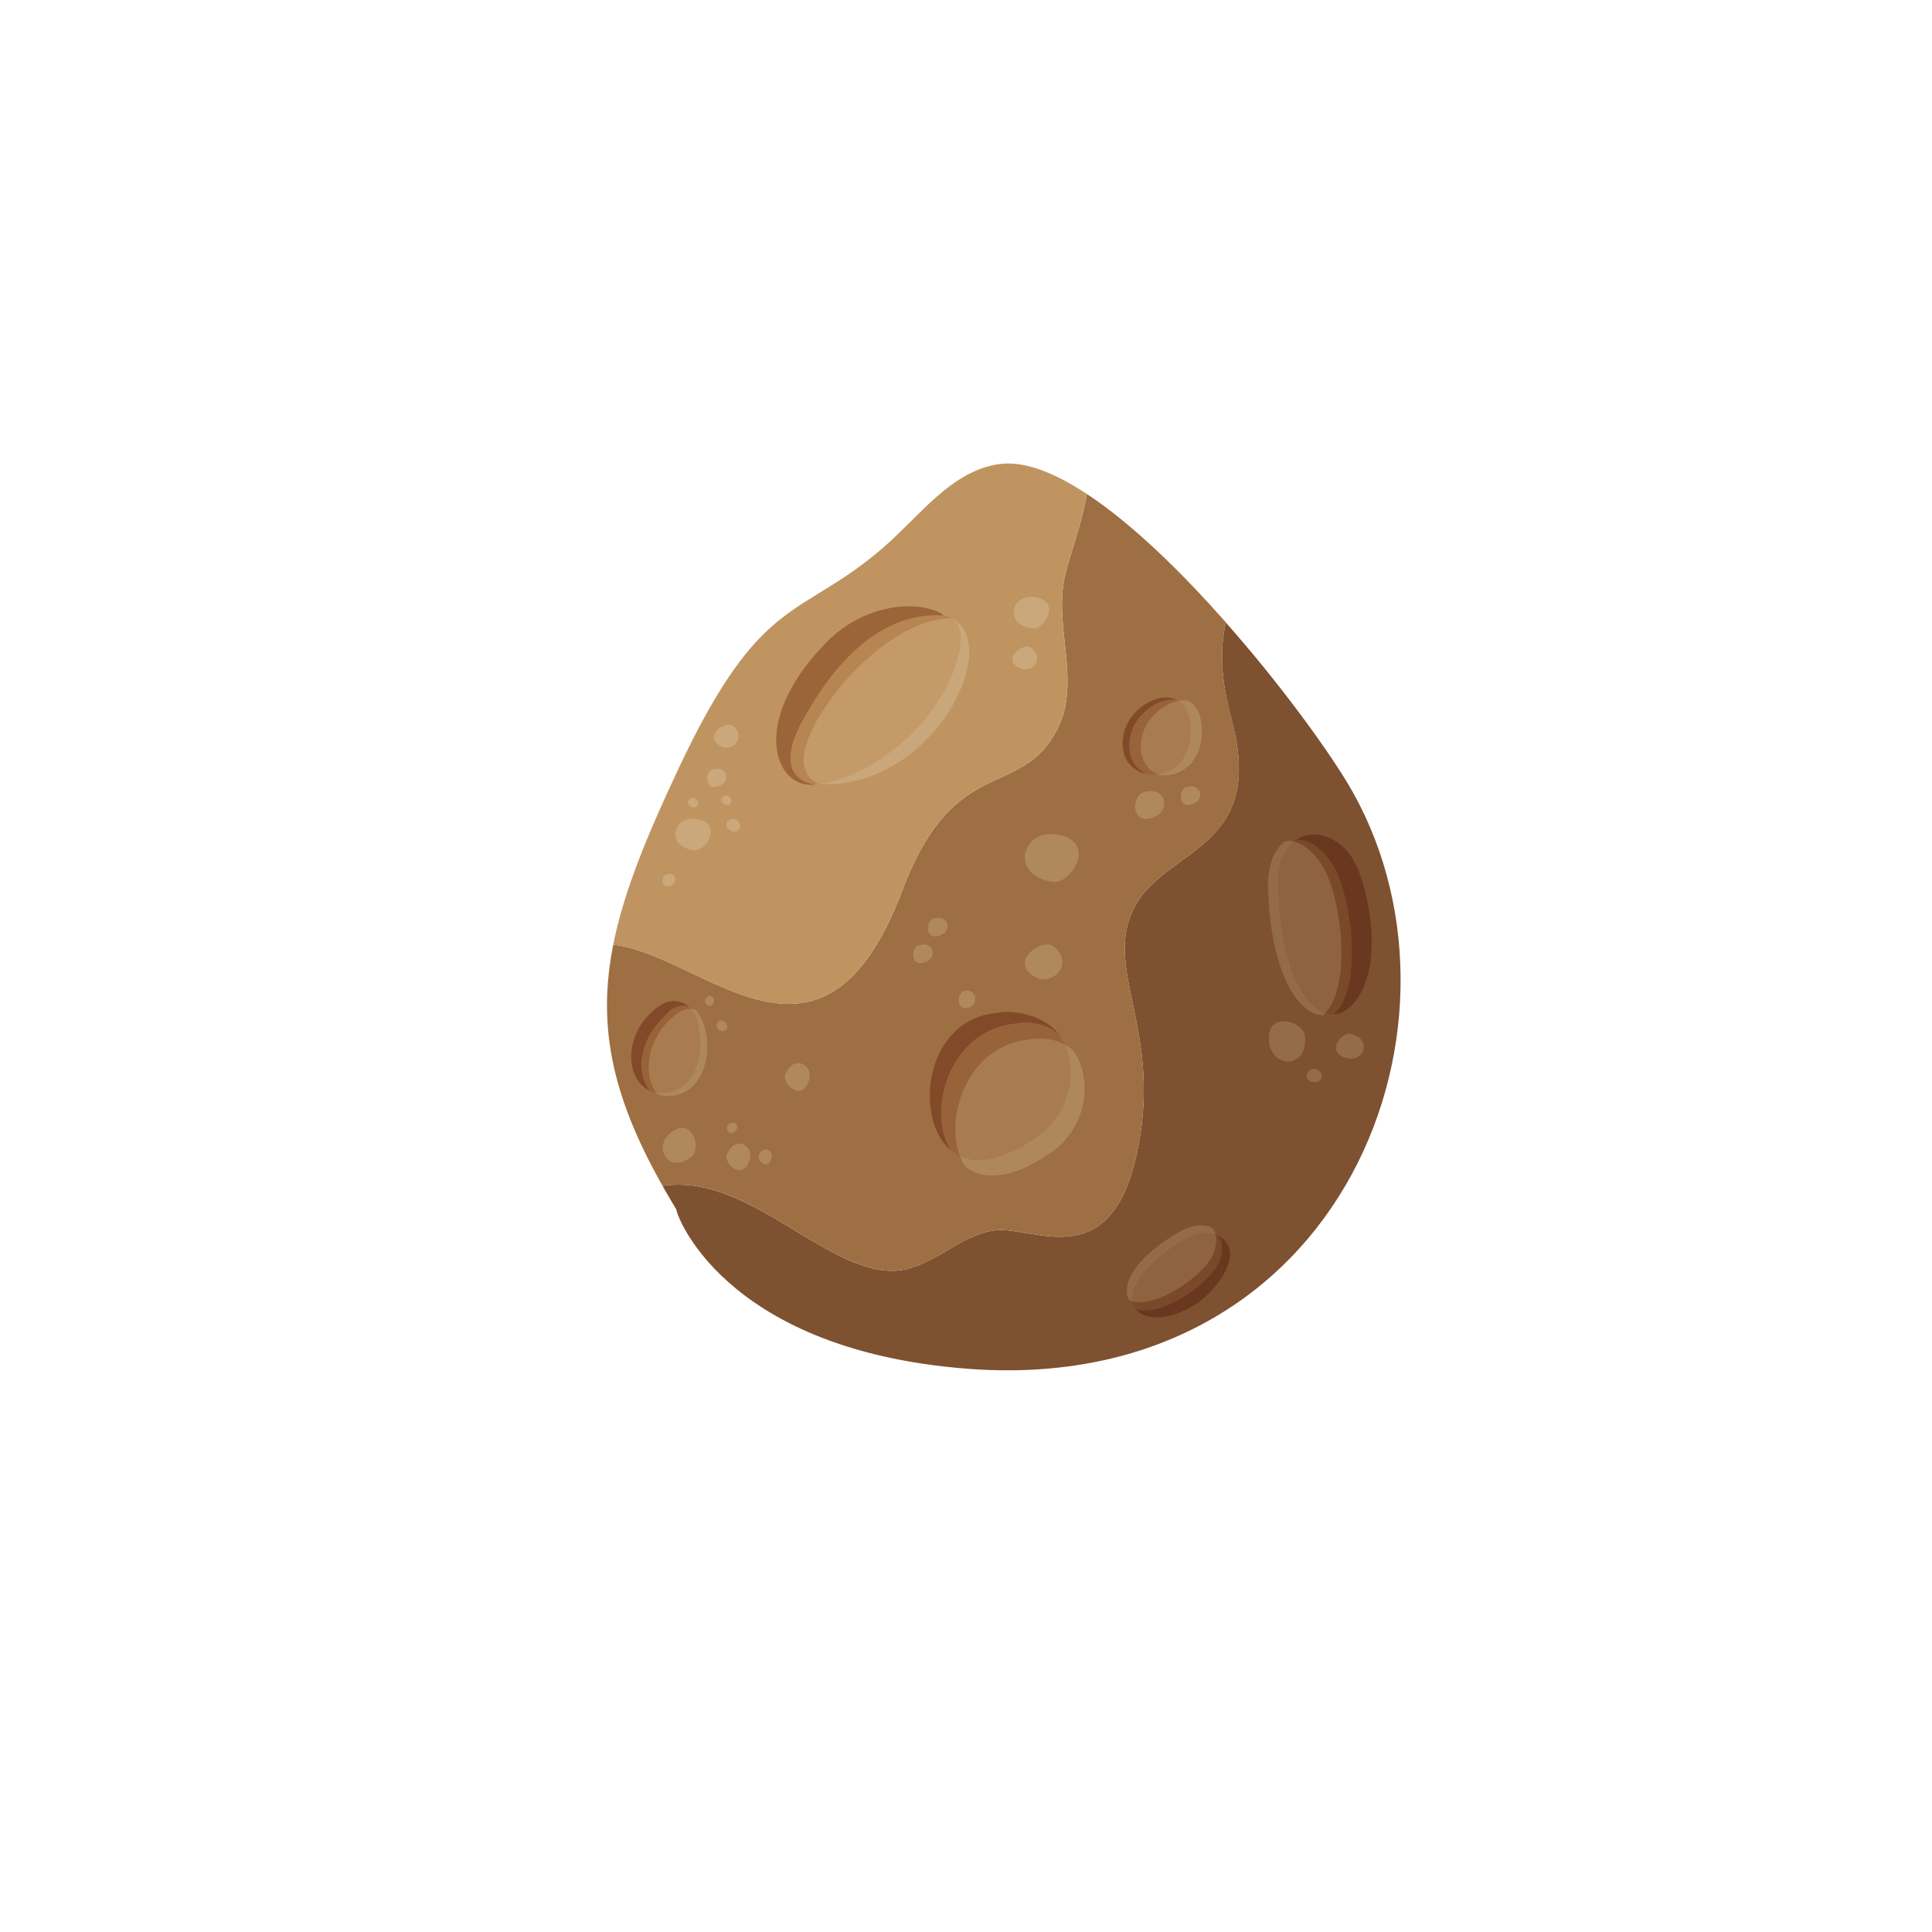
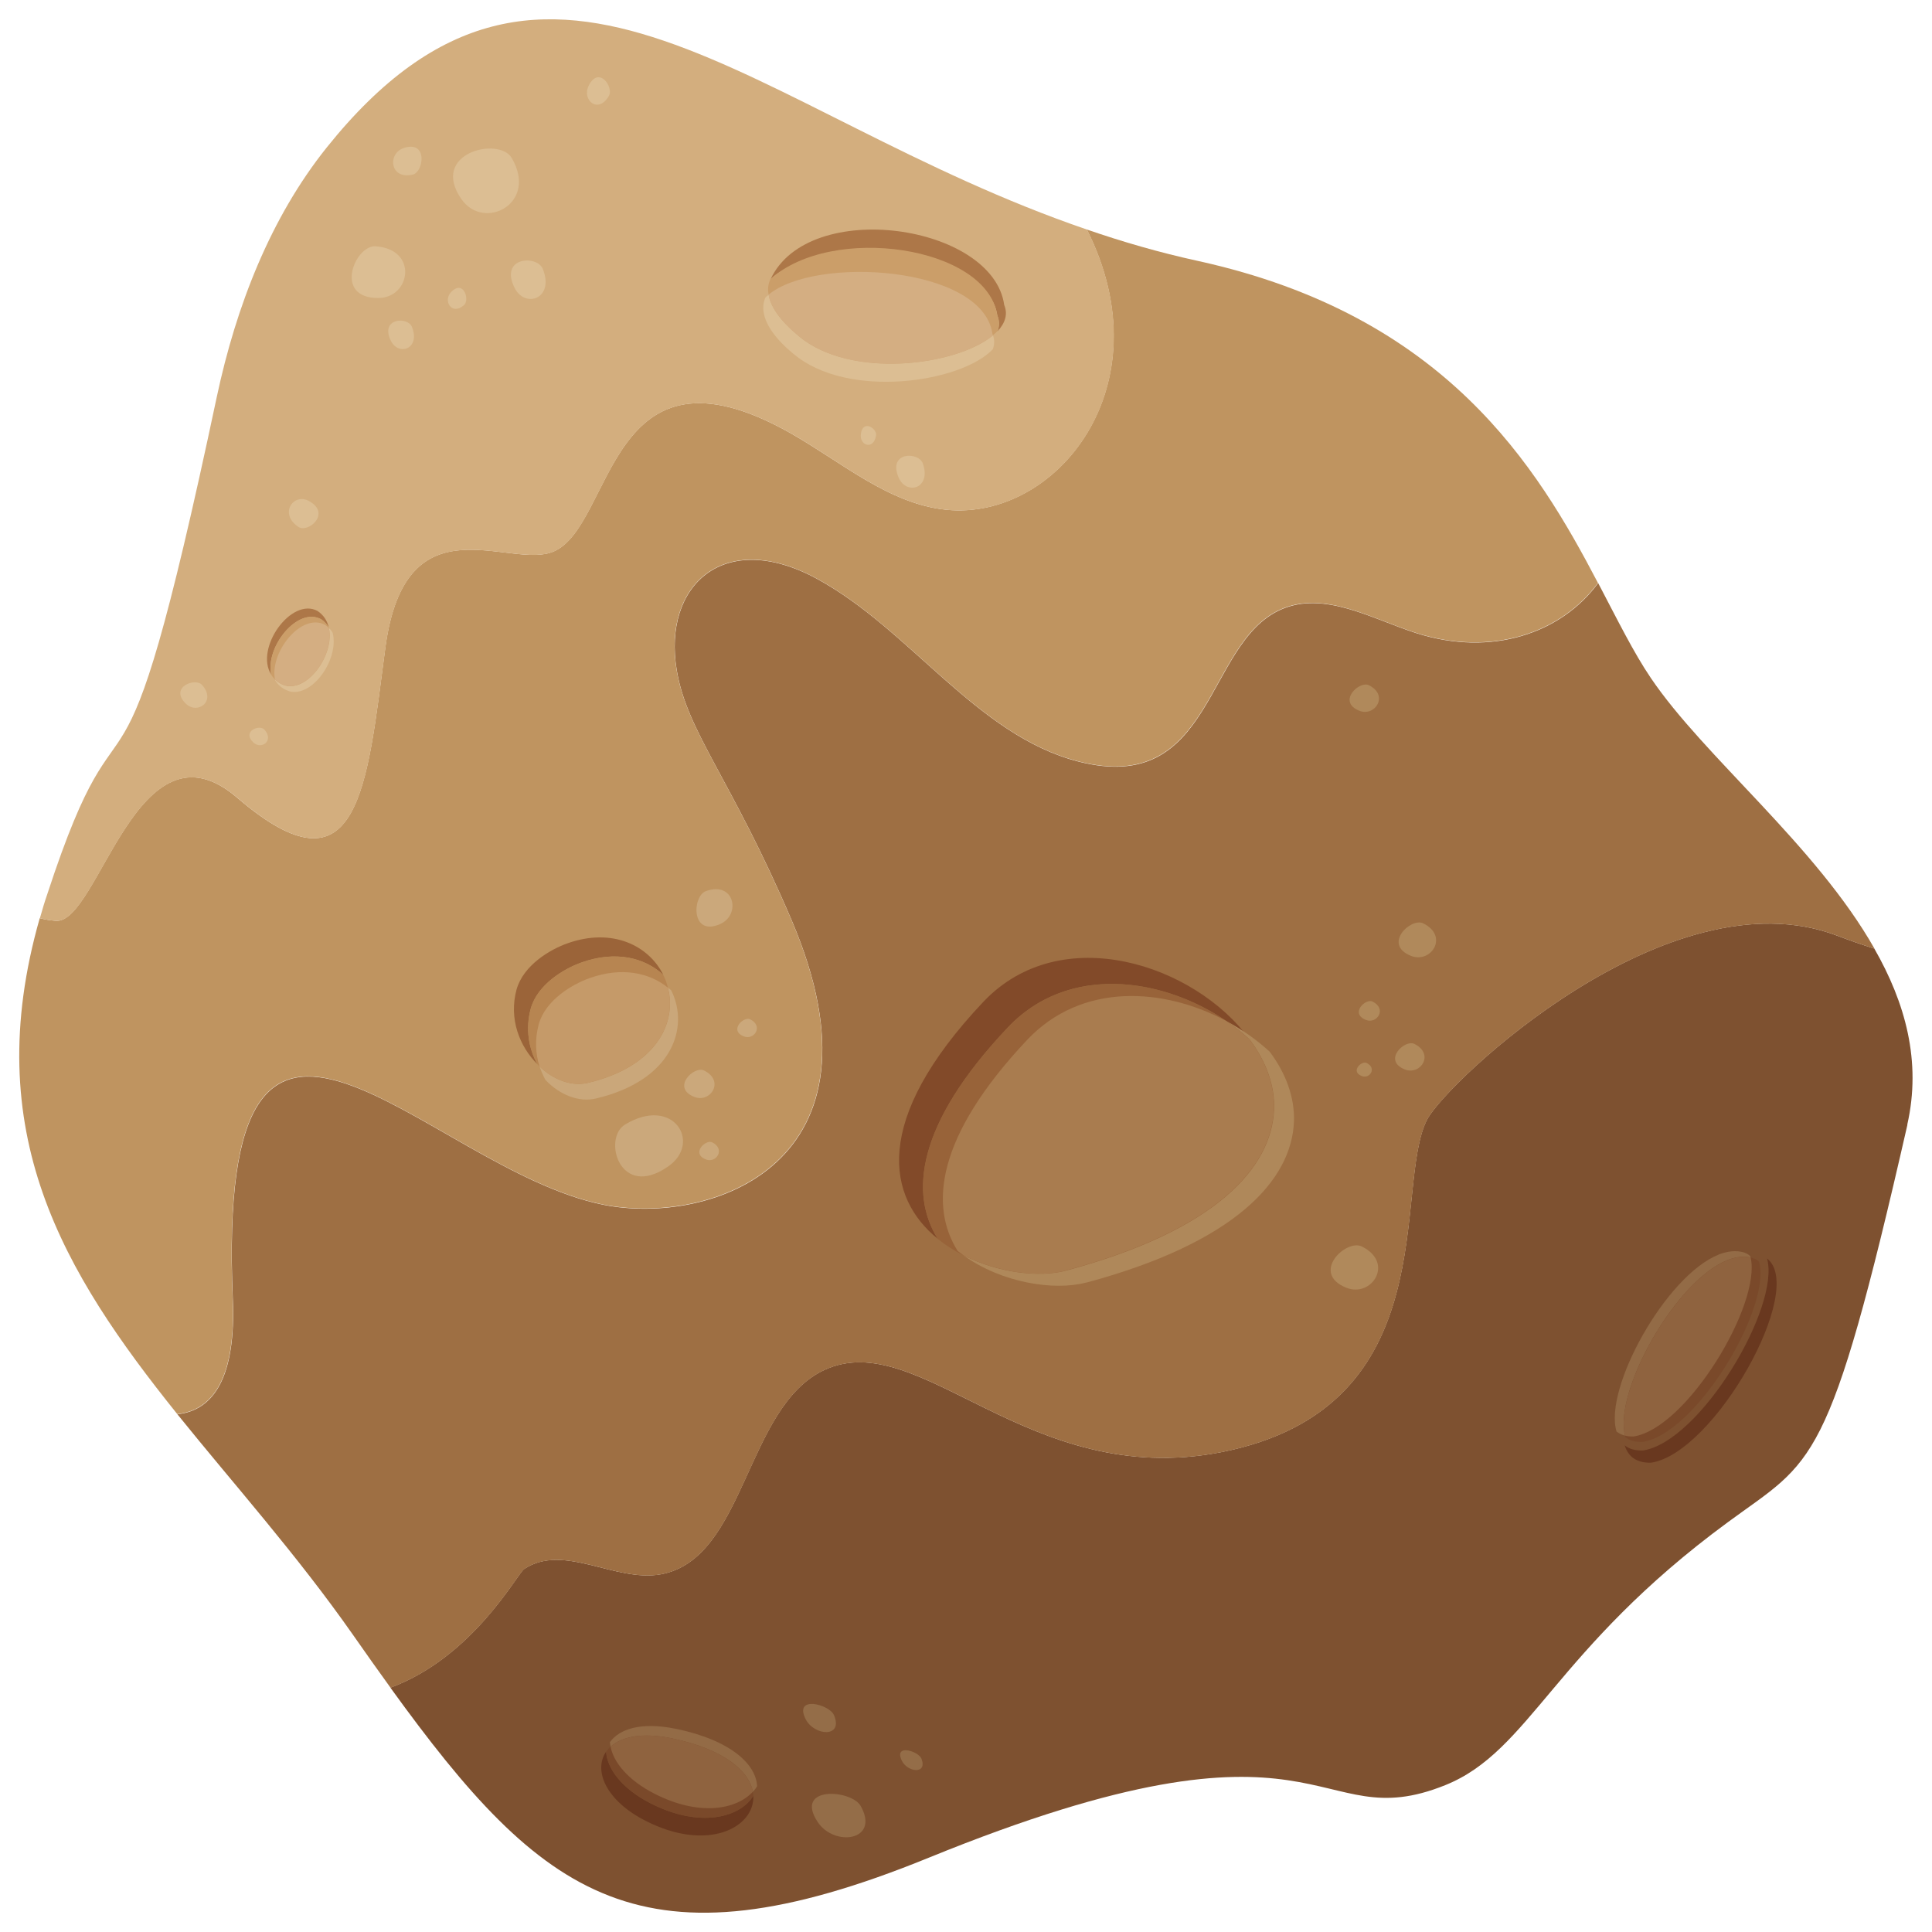
- <svg xmlns="http://www.w3.org/2000/svg" width="100" height="100" viewBox="0 0 100 100" version="1.1" id="svg5872">
-   <defs id="defs5869">
-     <clipPath id="clipPath388" clipPathUnits="userSpaceOnUse">
-       <path id="path386" d="m 14741.3,9504.91 c -16.9,0 -30.7,13.76 -30.7,30.67 0,16.92 13.8,30.68 30.7,30.68 16.9,0 30.7,-13.76 30.7,-30.68 0,-16.91 -13.8,-30.67 -30.7,-30.67" />
-     </clipPath>
-     <radialGradient id="radialGradient396" spreadMethod="pad" gradientTransform="matrix(7356.97,0,0,-4948.95,8500,6000)" gradientUnits="userSpaceOnUse" r="1" cy="0" cx="0" fy="0" fx="0">
-       <stop id="stop390" offset="0" style="stop-opacity:1;stop-color:#3175b3" />
-       <stop id="stop392" offset="0" style="stop-opacity:1;stop-color:#3175b3" />
-       <stop id="stop394" offset="1" style="stop-opacity:1;stop-color:#2a6496" />
-     </radialGradient>
-   </defs>
-   <g id="layer1">
-     <g id="g382" transform="matrix(0.03527778,0,0,-0.03527778,-475.2822,389.8213)">
-       <g clip-path="url(#clipPath388)" id="g384">
-         <path id="path398" style="fill:url(#radialGradient396);fill-opacity:1;fill-rule:nonzero;stroke:none" d="m 14741.3,9504.91 c -16.9,0 -30.7,13.76 -30.7,30.67 0,16.92 13.8,30.68 30.7,30.68 16.9,0 30.7,-13.76 30.7,-30.68 0,-16.91 -13.8,-30.67 -30.7,-30.67" />
-       </g>
-     </g>
-     <path id="path4740" style="fill:#7e5130;fill-opacity:1;fill-rule:nonzero;stroke:none;stroke-width:0.035" d="m 50.032,70.843 c -12.802,-1.006 -15.109,-8.229 -15.018,-8.229 -0.254,-0.42 -0.49,-0.828 -0.72,-1.229 4.628,-0.737 8.911,5.107 12.562,4.317 1.672,-0.359 2.977,-1.837 4.681,-2.022 1.944,-0.212 5.884,2.298 7.271,-3.814 1.475,-6.521 -1.782,-9.673 -0.092,-12.901 1.623,-3.1 6.802,-2.971 5.052,-9.628 -0.36,-1.368 -0.766,-3.21 -0.318,-5.115 2.755,3.115 5.115,6.366 6.251,8.233 7.391,12.157 -0.123,31.923 -19.671,30.388" />
-     <path id="path4742" style="fill:#9e6f43;fill-opacity:1;fill-rule:nonzero;stroke:none;stroke-width:0.035" d="m 58.718,46.964 c -1.69,3.228 1.566,6.381 0.092,12.901 -1.386,6.112 -5.327,3.602 -7.271,3.814 -1.704,0.185 -3.009,1.663 -4.681,2.022 -3.651,0.79 -7.934,-5.054 -12.562,-4.317 -2.713,-4.789 -3.362,-8.433 -2.554,-12.486 4.685,0.51 10.834,8.153 14.965,-2.824 2.699,-7.178 6.184,-4.604 8.061,-8.414 1.185,-2.42 -0.247,-5.299 0.356,-7.853 0.293,-1.242 0.9,-2.794 1.132,-4.24 2.353,1.552 4.911,4.057 7.197,6.653 -0.448,1.905 -0.042,3.747 0.318,5.115 1.75,6.657 -3.429,6.528 -5.052,9.628" />
-     <path id="path4744" style="fill:#bf9460;fill-opacity:1;fill-rule:nonzero;stroke:none;stroke-width:0.035" d="m 54.766,37.661 c -1.877,3.81 -5.362,1.236 -8.061,8.414 -4.131,10.977 -10.28,3.334 -14.965,2.824 0.533,-2.688 1.707,-5.553 3.348,-9.049 4.318,-9.213 6.279,-7.749 10.615,-11.495 1.894,-1.633 3.5,-3.951 5.973,-4.329 1.302,-0.198 2.889,0.427 4.579,1.542 -0.233,1.446 -0.84,2.999 -1.132,4.24 -0.603,2.554 0.829,5.433 -0.356,7.853" />
-     <path id="path4746" style="fill:#824a29;fill-opacity:1;fill-rule:nonzero;stroke:none;stroke-width:0.035" d="m 35.674,52.13 c -0.159,-0.078 -0.342,-0.099 -0.54,-0.045 -0.064,0.018 -0.131,0.041 -0.198,0.071 -0.984,0.433 -2.155,3.303 -1.288,4.307 -1.425,-0.652 -1.358,-3.297 0.653,-4.5 0.515,-0.307 1.143,-0.086 1.372,0.169" />
-     <path id="path4748" style="fill:#986339;fill-opacity:1;fill-rule:nonzero;stroke:none;stroke-width:0.035" d="m 34.249,56.566 c -0.106,0.004 -0.208,-0.005 -0.3,-0.019 -0.109,-0.017 -0.208,-0.048 -0.296,-0.086 -0.868,-1.004 -0.543,-3.018 1.284,-4.307 0.06,-0.042 0.134,-0.052 0.198,-0.068 0.198,-0.054 0.381,-0.035 0.536,0.046 l 0.078,0.089 c 0.885,1.136 0.723,4.28 -1.499,4.345" />
-     <path id="path4750" style="fill:#af885a;fill-opacity:1;fill-rule:nonzero;stroke:none;stroke-width:0.035" d="m 34.609,56.731 c -0.24,0.007 -0.437,-0.034 -0.6,-0.105 l -0.06,-0.078 c 0.092,0.014 0.194,0.023 0.3,0.019 2.223,-0.066 2.385,-3.21 1.499,-4.345 0.102,0.004 0.194,0.029 0.282,0.074 0.967,1.047 0.857,4.367 -1.422,4.436" />
-     <path id="path4752" style="fill:#a97c4f;fill-opacity:1;fill-rule:nonzero;stroke:none;stroke-width:0.035" d="m 34.249,56.566 c -0.106,0.004 -0.208,-0.005 -0.3,-0.019 -0.751,-1.064 -0.392,-3.211 1.344,-4.229 0.064,-0.037 0.134,-0.053 0.201,-0.07 0.088,-0.024 0.173,-0.034 0.254,-0.028 0.885,1.136 0.723,4.28 -1.499,4.345" />
-     <path id="path4754" style="fill:#69381f;fill-opacity:1;fill-rule:nonzero;stroke:none;stroke-width:0.035" d="m 69.026,52.504 c 0.642,-0.558 1.065,-1.907 0.91,-4.063 -0.078,-1.109 -0.395,-2.914 -1.097,-3.888 -0.589,-0.807 -1.221,-1.126 -1.767,-1.058 0.667,-0.512 1.951,-0.421 2.805,0.751 0.702,0.975 1.02,2.779 1.097,3.888 0.205,2.843 -0.96,4.329 -1.947,4.369" />
-     <path id="path4756" style="fill:#7a492a;fill-opacity:1;fill-rule:nonzero;stroke:none;stroke-width:0.035" d="m 66.168,45.724 c -0.011,-0.961 0.31,-1.753 0.811,-2.163 l 0.092,-0.065 c 0.547,-0.069 1.182,0.253 1.767,1.058 0.702,0.975 1.02,2.781 1.097,3.887 0.155,2.154 -0.268,3.502 -0.91,4.064 l -0.007,-3.6e-4 c -0.134,0.006 -0.275,-0.018 -0.416,-0.072 -1.15,-0.407 -2.374,-2.634 -2.434,-6.709" />
-     <path id="path4758" style="fill:#936b46;fill-opacity:1;fill-rule:nonzero;stroke:none;stroke-width:0.035" d="m 65.632,45.761 c -0.011,-1.016 0.349,-1.845 0.903,-2.228 0.145,-0.021 0.293,-0.01 0.445,0.028 -0.501,0.41 -0.822,1.202 -0.811,2.163 0.06,4.075 1.284,6.302 2.434,6.709 -0.035,0.039 -0.074,0.075 -0.113,0.109 h -0.007 c -1.252,0.035 -2.78,-2.207 -2.85,-6.781" />
-     <path id="path4760" style="fill:#8f633f;fill-opacity:1;fill-rule:nonzero;stroke:none;stroke-width:0.035" d="m 66.168,45.724 c -0.011,-0.961 0.31,-1.753 0.811,-2.163 0.43,0.102 0.893,0.434 1.323,1.026 0.702,0.975 1.02,2.781 1.097,3.89 0.148,2.027 -0.219,3.34 -0.797,3.955 -1.15,-0.407 -2.374,-2.634 -2.434,-6.709" />
-     <path id="path4762" style="fill:#69381f;fill-opacity:1;fill-rule:nonzero;stroke:none;stroke-width:0.035" d="m 58.763,67.734 c 0.55,0.205 1.453,0.051 2.593,-0.672 0.586,-0.371 1.471,-1.083 1.753,-1.771 0.229,-0.574 0.173,-1.03 -0.071,-1.324 0.533,0.232 0.811,0.8 0.476,1.634 -0.282,0.688 -1.034,1.533 -1.619,1.904 -1.503,0.953 -2.745,0.783 -3.133,0.229" />
-     <path id="path4764" style="fill:#7a492a;fill-opacity:1;fill-rule:nonzero;stroke:none;stroke-width:0.035" d="m 61.473,64.105 c 0.501,-0.275 1.041,-0.333 1.446,-0.191 0.042,0.016 0.085,0.032 0.123,0.051 0.236,0.296 0.293,0.753 0.067,1.326 -0.282,0.687 -1.168,1.4 -1.753,1.769 -1.139,0.726 -2.043,0.879 -2.593,0.675 v -0.007 c -0.071,-0.106 -0.116,-0.227 -0.134,-0.363 -0.109,-0.792 0.699,-2.08 2.843,-3.26" />
-     <path id="path4766" style="fill:#936b46;fill-opacity:1;fill-rule:nonzero;stroke:none;stroke-width:0.035" d="m 61.173,63.692 c 0.561,-0.308 1.154,-0.344 1.57,-0.139 0.085,0.102 0.145,0.223 0.176,0.362 -0.406,-0.143 -0.945,-0.084 -1.446,0.191 -2.145,1.18 -2.953,2.469 -2.843,3.26 -0.056,-0.012 -0.109,-0.027 -0.162,-0.046 l -0.004,-0.004 c -0.483,-0.708 0.198,-2.244 2.709,-3.624" />
-     <path id="path4768" style="fill:#8f633f;fill-opacity:1;fill-rule:nonzero;stroke:none;stroke-width:0.035" d="m 61.473,64.105 c 0.501,-0.275 1.041,-0.333 1.446,-0.191 0.071,0.26 0.042,0.587 -0.109,0.961 -0.279,0.69 -1.164,1.4 -1.75,1.772 -1.034,0.655 -1.873,0.841 -2.431,0.718 -0.109,-0.792 0.699,-2.08 2.843,-3.26" />
-     <path id="path4770" style="fill:#9b6439;fill-opacity:1;fill-rule:nonzero;stroke:none;stroke-width:0.035" d="m 48.861,31.861 c -2.177,0.258 -5.955,2.886 -7.359,5.516 -1.079,2.025 -0.543,3.051 0.709,3.225 -2.011,0.324 -3.556,-3.13 0.55,-7.341 2.127,-2.177 5.069,-2.191 6.1,-1.401" />
-     <path id="path4772" style="fill:#b78551;fill-opacity:1;fill-rule:nonzero;stroke:none;stroke-width:0.035" d="m 49.256,32.013 h 0.004 c 0.441,0.286 0.607,0.896 0.346,1.926 -0.109,0.416 -0.24,0.815 -0.413,1.192 -1.436,3.195 -4.625,5.163 -6.798,5.448 -0.06,0.009 -0.123,0.018 -0.183,0.021 -1.252,-0.172 -1.789,-1.198 -0.709,-3.223 1.404,-2.632 3.856,-5.782 7.362,-5.517 0.145,0.032 0.279,0.081 0.392,0.152" />
-     <path id="path4774" style="fill:#caa77a;fill-opacity:1;fill-rule:nonzero;stroke:none;stroke-width:0.035" d="m 42.395,40.58 c 5.175,-1.011 7.8,-7.692 6.865,-8.567 2.695,1.337 -0.953,8.886 -6.865,8.567" />
-     <path id="path4776" style="fill:#c59a69;fill-opacity:1;fill-rule:nonzero;stroke:none;stroke-width:0.035" d="m 49.256,32.013 h 0.004 c 0.441,0.286 0.607,0.896 0.346,1.926 -0.109,0.416 -0.24,0.815 -0.413,1.192 -1.436,3.195 -4.625,5.163 -6.798,5.448 -0.882,-0.361 -1.136,-1.363 -0.215,-3.094 1.337,-2.52 4.494,-5.519 7.077,-5.473" />
-     <path id="path4778" style="fill:#824a29;fill-opacity:1;fill-rule:nonzero;stroke:none;stroke-width:0.035" d="m 49.231,59.554 c -1.944,-1.586 -1.418,-6.725 2.311,-7.121 1.242,-0.232 2.709,0.308 3.274,1.126 -0.572,-0.499 -1.362,-0.744 -2.318,-0.567 -3.401,0.362 -4.561,4.616 -3.267,6.562" />
-     <path id="path4780" style="fill:#986339;fill-opacity:1;fill-rule:nonzero;stroke:none;stroke-width:0.035" d="m 53.528,58.938 c -0.945,0.628 -1.764,0.961 -2.455,1.06 -0.543,0.078 -0.998,0.015 -1.383,-0.162 -0.166,-0.07 -0.321,-0.169 -0.459,-0.283 -1.295,-1.944 -0.134,-6.2 3.267,-6.558 0.96,-0.178 1.746,0.065 2.318,0.566 0.109,0.155 0.201,0.324 0.282,0.503 0.674,1.486 0.286,3.646 -1.57,4.874" />
-     <path id="path4782" style="fill:#af885a;fill-opacity:1;fill-rule:nonzero;stroke:none;stroke-width:0.035" d="m 54.266,59.756 c -0.953,0.629 -1.767,0.962 -2.459,1.057 -0.783,0.116 -1.397,-0.064 -1.845,-0.44 -0.109,-0.163 -0.198,-0.343 -0.272,-0.537 0.385,0.177 0.84,0.24 1.383,0.162 0.691,-0.099 1.51,-0.433 2.455,-1.06 1.856,-1.228 2.244,-3.388 1.57,-4.874 0.162,0.088 0.314,0.193 0.452,0.312 1.027,1.462 0.787,4.004 -1.284,5.381" />
-     <path id="path4784" style="fill:#a97c4f;fill-opacity:1;fill-rule:nonzero;stroke:none;stroke-width:0.035" d="m 53.528,58.938 c -0.945,0.628 -1.764,0.961 -2.455,1.06 -0.543,0.078 -0.998,0.015 -1.383,-0.162 -0.811,-2.093 0.427,-5.695 3.542,-6.027 0.723,-0.133 1.355,-0.023 1.866,0.254 0.674,1.486 0.286,3.646 -1.57,4.874" />
-     <path id="path4786" style="fill:#824a29;fill-opacity:1;fill-rule:nonzero;stroke:none;stroke-width:0.035" d="m 60.908,36.229 c -0.949,-0.148 -2.226,0.769 -2.42,2.002 -0.148,0.949 0.275,1.572 0.875,1.831 -0.773,-0.141 -1.404,-0.809 -1.228,-1.939 0.215,-1.394 1.817,-2.378 2.773,-1.895" />
-     <path id="path4788" style="fill:#986339;fill-opacity:1;fill-rule:nonzero;stroke:none;stroke-width:0.035" d="m 61.6,37.445 c 0.021,0.21 0.028,0.41 0.014,0.592 -0.092,1.286 -0.896,1.943 -1.711,2.04 -0.187,0.026 -0.367,0.021 -0.543,-0.014 -0.6,-0.26 -1.016,-0.884 -0.871,-1.831 0.194,-1.231 1.471,-2.148 2.42,-2 l 0.088,0.049 c 0.314,0.191 0.54,0.568 0.603,1.163" />
-     <path id="path4790" style="fill:#af885a;fill-opacity:1;fill-rule:nonzero;stroke:none;stroke-width:0.035" d="m 62.189,37.485 c 0.018,0.21 0.028,0.41 0.014,0.592 -0.113,1.577 -1.295,2.206 -2.254,2.026 l -0.046,-0.026 c 0.815,-0.098 1.619,-0.755 1.711,-2.04 0.014,-0.182 0.007,-0.382 -0.014,-0.592 -0.064,-0.595 -0.289,-0.973 -0.603,-1.163 0.173,-0.032 0.342,-0.039 0.497,-0.011 0.356,0.176 0.624,0.564 0.695,1.214" />
-     <path id="path4792" style="fill:#a97c4f;fill-opacity:1;fill-rule:nonzero;stroke:none;stroke-width:0.035" d="m 61.6,37.445 c 0.021,0.21 0.028,0.41 0.014,0.592 -0.092,1.286 -0.896,1.943 -1.711,2.04 -0.575,-0.27 -0.97,-0.879 -0.826,-1.805 0.159,-1.026 1.072,-1.832 1.919,-1.99 0.314,0.191 0.54,0.568 0.603,1.163" />
-     <path id="path4794" style="fill:#946d48;fill-opacity:1;fill-rule:nonzero;stroke:none;stroke-width:0.035" d="m 67.544,53.63 c 0.155,1.696 -1.637,1.654 -1.838,0.412 -0.296,-1.796 1.767,-1.216 1.838,-0.412" />
-     <path id="path4796" style="fill:#946d48;fill-opacity:1;fill-rule:nonzero;stroke:none;stroke-width:0.035" d="m 69.939,53.519 c 1.108,0.304 0.656,1.425 -0.176,1.259 -1.203,-0.239 -0.349,-1.404 0.176,-1.259" />
-     <path id="path4798" style="fill:#946d48;fill-opacity:1;fill-rule:nonzero;stroke:none;stroke-width:0.035" d="m 68.056,55.325 c 0.603,0.166 0.36,0.776 -0.095,0.685 -0.653,-0.13 -0.191,-0.764 0.095,-0.685" />
-     <path id="path4800" style="fill:#cba87b;fill-opacity:1;fill-rule:nonzero;stroke:none;stroke-width:0.035" d="m 53.398,32.524 c -1.446,-0.236 -1.03,-1.718 0.049,-1.623 1.563,0.138 0.639,1.736 -0.049,1.623" />
-     <path id="path4802" style="fill:#cba87b;fill-opacity:1;fill-rule:nonzero;stroke:none;stroke-width:0.035" d="m 53.359,33.523 c 0.783,0.561 -0.011,1.408 -0.624,1.041 -0.885,-0.529 0.254,-1.305 0.624,-1.041" />
-     <path id="path4804" style="fill:#cba87b;fill-opacity:1;fill-rule:nonzero;stroke:none;stroke-width:0.035" d="m 35.886,44.007 c -1.446,-0.235 -1.03,-1.719 0.053,-1.623 1.559,0.139 0.635,1.735 -0.053,1.623" />
-     <path id="path4806" style="fill:#cba87b;fill-opacity:1;fill-rule:nonzero;stroke:none;stroke-width:0.035" d="m 36.863,39.834 c 0.787,-0.261 0.967,0.594 0.399,0.829 -0.818,0.34 -0.773,-0.705 -0.399,-0.829" />
-     <path id="path4808" style="fill:#cba87b;fill-opacity:1;fill-rule:nonzero;stroke:none;stroke-width:0.035" d="m 37.907,37.567 c 0.783,0.561 -0.011,1.409 -0.624,1.042 -0.885,-0.53 0.254,-1.308 0.624,-1.042" />
-     <path id="path4810" style="fill:#cba87b;fill-opacity:1;fill-rule:nonzero;stroke:none;stroke-width:0.035" d="m 38.147,42.439 c 0.413,0.405 -0.06,0.789 -0.385,0.513 -0.473,-0.4 0.187,-0.705 0.385,-0.513" />
-     <path id="path4812" style="fill:#cba87b;fill-opacity:1;fill-rule:nonzero;stroke:none;stroke-width:0.035" d="m 37.738,41.225 c 0.307,0.3 -0.042,0.584 -0.286,0.38 -0.349,-0.296 0.141,-0.522 0.286,-0.38" />
-     <path id="path4814" style="fill:#cba87b;fill-opacity:1;fill-rule:nonzero;stroke:none;stroke-width:0.035" d="m 36.02,41.348 c 0.303,0.3 -0.046,0.585 -0.286,0.38 -0.353,-0.296 0.138,-0.522 0.286,-0.38" />
-     <path id="path4816" style="fill:#cba87b;fill-opacity:1;fill-rule:nonzero;stroke:none;stroke-width:0.035" d="m 34.464,45.268 c 0.529,-0.176 0.649,0.4 0.268,0.558 -0.55,0.229 -0.522,-0.474 -0.268,-0.558" />
-     <path id="path4818" style="fill:#b0895b;fill-opacity:1;fill-rule:nonzero;stroke:none;stroke-width:0.035" d="m 35.819,59.842 c -1.132,0.959 -1.997,-0.339 -1.214,-1.107 1.132,-1.11 1.753,0.652 1.214,1.107" />
-     <path id="path4820" style="fill:#b0895b;fill-opacity:1;fill-rule:nonzero;stroke:none;stroke-width:0.035" d="m 40.652,55.599 c 0.43,-1.054 1.482,-0.479 1.221,0.321 -0.377,1.156 -1.422,0.179 -1.221,-0.321" />
-     <path id="path4822" style="fill:#b0895b;fill-opacity:1;fill-rule:nonzero;stroke:none;stroke-width:0.035" d="m 37.632,59.74 c 0.409,-1.008 1.415,-0.458 1.164,0.307 -0.36,1.106 -1.362,0.171 -1.164,-0.307" />
-     <path id="path4824" style="fill:#b0895b;fill-opacity:1;fill-rule:nonzero;stroke:none;stroke-width:0.035" d="m 39.272,59.8 c 0.229,-0.568 0.797,-0.259 0.656,0.173 -0.201,0.624 -0.766,0.097 -0.656,-0.173" />
-     <path id="path4826" style="fill:#b0895b;fill-opacity:1;fill-rule:nonzero;stroke:none;stroke-width:0.035" d="m 36.496,51.761 c 0.155,-0.387 0.543,-0.176 0.445,0.117 -0.138,0.424 -0.519,0.066 -0.445,-0.117" />
-     <path id="path4828" style="fill:#b0895b;fill-opacity:1;fill-rule:nonzero;stroke:none;stroke-width:0.035" d="m 37.713,58.192 c 0.374,-0.25 0.589,0.169 0.328,0.373 -0.377,0.295 -0.504,-0.254 -0.328,-0.373" />
-     <path id="path4830" style="fill:#b0895b;fill-opacity:1;fill-rule:nonzero;stroke:none;stroke-width:0.035" d="m 37.138,53.234 c -0.155,-0.437 0.321,-0.545 0.459,-0.231 0.194,0.454 -0.388,0.438 -0.459,0.231" />
-     <path id="path4832" style="fill:#b0895b;fill-opacity:1;fill-rule:nonzero;stroke:none;stroke-width:0.035" d="m 54.46,45.641 c -2.198,-0.357 -1.563,-2.61 0.074,-2.465 2.371,0.211 0.967,2.634 -0.074,2.465" />
-     <path id="path4834" style="fill:#b0895b;fill-opacity:1;fill-rule:nonzero;stroke:none;stroke-width:0.035" d="m 59.148,41.022 c 1.196,-0.397 1.468,0.901 0.607,1.258 -1.245,0.516 -1.175,-1.07 -0.607,-1.258" />
-     <path id="path4836" style="fill:#b0895b;fill-opacity:1;fill-rule:nonzero;stroke:none;stroke-width:0.035" d="m 54.495,48.969 c 1.189,0.851 -0.014,2.139 -0.949,1.583 -1.344,-0.805 0.385,-1.986 0.949,-1.583" />
-     <path id="path4838" style="fill:#b0895b;fill-opacity:1;fill-rule:nonzero;stroke:none;stroke-width:0.035" d="m 49.902,51.287 c 0.699,-0.138 0.755,0.72 0.247,0.865 -0.737,0.21 -0.579,-0.799 -0.247,-0.865" />
-     <path id="path4840" style="fill:#b0895b;fill-opacity:1;fill-rule:nonzero;stroke:none;stroke-width:0.035" d="m 61.378,40.749 c 0.808,-0.267 0.991,0.607 0.409,0.847 -0.836,0.347 -0.79,-0.72 -0.409,-0.847" />
-     <path id="path4842" style="fill:#b0895b;fill-opacity:1;fill-rule:nonzero;stroke:none;stroke-width:0.035" d="m 47.531,48.937 c 0.804,-0.267 0.988,0.607 0.409,0.847 -0.84,0.347 -0.794,-0.72 -0.409,-0.847" />
-     <path id="path4844" style="fill:#b0895b;fill-opacity:1;fill-rule:nonzero;stroke:none;stroke-width:0.035" d="m 48.293,47.555 c 0.808,-0.267 0.991,0.607 0.409,0.847 -0.836,0.347 -0.79,-0.72 -0.409,-0.847" />
+ <svg xmlns="http://www.w3.org/2000/svg" width="100" height="100" viewBox="0 0 26.458 26.458" version="1.1" id="svg9893">
+   <defs id="defs9890" />
+   <g id="layer1" transform="translate(-45.28571,-46.32615)">
+     <path d="m 71.407,61.729 c -1.082,4.743 -1.281,4.577 -2.456,5.441 -2.385,1.751 -2.707,3.134 -3.873,3.603 -1.831,0.738 -1.568,-1.25 -7.074,0.994 -3.928,1.601 -5.277,0.569 -7.372,-2.329 1.137,-0.421 1.739,-1.565 1.831,-1.625 0.544,-0.361 1.245,0.186 1.874,0.072 1.161,-0.214 1.156,-2.295 2.237,-2.798 1.31,-0.607 2.786,1.643 5.434,1.126 3.116,-0.611 2.339,-3.655 2.825,-4.563 0.279,-0.515 3.299,-3.381 5.605,-2.513 0.185,0.07 0.357,0.13 0.516,0.18 0.424,0.741 0.648,1.543 0.451,2.411" style="fill:#7e5130;fill-opacity:1;fill-rule:nonzero;stroke:none;stroke-width:0.018" id="path4086" />
+     <path d="m 70.956,59.318 c -0.159,-0.05 -0.332,-0.11 -0.516,-0.18 -2.307,-0.868 -5.327,1.998 -5.605,2.513 -0.486,0.908 0.291,3.952 -2.825,4.563 -2.649,0.517 -4.124,-1.733 -5.434,-1.126 -1.081,0.503 -1.076,2.583 -2.237,2.798 -0.629,0.114 -1.33,-0.433 -1.874,-0.072 -0.092,0.06 -0.694,1.204 -1.831,1.625 -0.166,-0.23 -0.339,-0.473 -0.516,-0.727 -0.769,-1.098 -1.633,-2.062 -2.403,-3.018 0.492,-0.052 0.805,-0.501 0.759,-1.581 -0.239,-5.665 2.628,-1.779 5.074,-1.288 1.455,0.293 4.006,-0.549 2.58,-3.894 -0.828,-1.94 -1.436,-2.581 -1.575,-3.431 -0.192,-1.15 0.641,-1.936 1.912,-1.252 1.281,0.691 2.192,2.148 3.588,2.507 1.862,0.479 1.727,-1.615 2.772,-2.08 0.595,-0.264 1.241,0.124 1.854,0.321 1.036,0.331 1.989,0.002 2.493,-0.685 0.263,0.501 0.486,0.954 0.722,1.301 0.73,1.08 2.261,2.291 3.064,3.709" style="fill:#9e6f43;fill-opacity:1;fill-rule:nonzero;stroke:none;stroke-width:0.018" id="path4088" />
+     <path d="m 67.17,54.308 c -0.504,0.687 -1.457,1.016 -2.493,0.685 -0.612,-0.196 -1.259,-0.585 -1.854,-0.321 -1.045,0.465 -0.91,2.559 -2.772,2.08 -1.395,-0.359 -2.307,-1.816 -3.588,-2.507 -1.271,-0.683 -2.103,0.102 -1.912,1.252 0.139,0.85 0.747,1.491 1.575,3.431 1.426,3.345 -1.125,4.186 -2.58,3.894 -2.445,-0.491 -5.313,-4.377 -5.074,1.288 0.046,1.08 -0.267,1.529 -0.759,1.581 -1.558,-1.942 -2.722,-3.854 -1.883,-6.791 0.07,0.018 0.142,0.03 0.217,0.036 0.588,0.056 1.118,-2.862 2.488,-1.685 1.679,1.441 1.775,-0.168 2.028,-2.06 0.277,-2.06 1.703,-1.052 2.305,-1.313 0.829,-0.357 0.734,-3.032 3.235,-1.625 0.703,0.397 1.356,0.976 2.144,1.054 1.503,0.15 3.003,-1.689 1.922,-3.838 0.487,0.168 0.992,0.315 1.524,0.431 3.398,0.747 4.643,2.82 5.475,4.407" style="fill:#bf9460;fill-opacity:1;fill-rule:nonzero;stroke:none;stroke-width:0.018" id="path4090" />
+     <path d="m 58.249,53.308 c -0.788,-0.078 -1.442,-0.657 -2.144,-1.054 -2.502,-1.407 -2.406,1.268 -3.235,1.625 -0.602,0.261 -2.028,-0.747 -2.305,1.313 -0.253,1.892 -0.349,3.501 -2.028,2.06 -1.37,-1.176 -1.9,1.742 -2.488,1.685 -0.075,-0.006 -0.147,-0.018 -0.217,-0.036 0.031,-0.11 0.063,-0.22 0.103,-0.335 1.11,-3.385 0.929,-0.24 2.32,-6.807 0.265,-1.242 0.735,-2.451 1.505,-3.413 3.056,-3.816 5.79,-0.455 10.412,1.124 1.081,2.148 -0.419,3.988 -1.922,3.838" style="fill:#d3ae7e;fill-opacity:1;fill-rule:nonzero;stroke:none;stroke-width:0.018" id="path4092" />
+     <path d="m 49,55.565 c -0.229,-0.362 0.275,-1.066 0.634,-0.872 0.084,0.056 0.132,0.134 0.154,0.223 -0.026,-0.042 -0.06,-0.078 -0.104,-0.109 -0.325,-0.176 -0.768,0.383 -0.684,0.758" style="fill:#ad7748;fill-opacity:1;fill-rule:nonzero;stroke:none;stroke-width:0.018" id="path4094" />
+     <path d="m 49.193,55.715 c -0.05,-0.014 -0.097,-0.04 -0.142,-0.085 l -0.012,-0.012 c -0.015,-0.016 -0.029,-0.033 -0.039,-0.053 -0.082,-0.377 0.359,-0.935 0.684,-0.759 0.044,0.03 0.079,0.067 0.104,0.109 l 0.002,0.012 c 0.077,0.357 -0.282,0.867 -0.597,0.787" style="fill:#cb9e69;fill-opacity:1;fill-rule:nonzero;stroke:none;stroke-width:0.018" id="path4096" />
+     <path d="m 49.248,55.792 c -0.053,-0.015 -0.106,-0.044 -0.154,-0.095 -0.015,-0.017 -0.029,-0.033 -0.039,-0.054 l -0.003,-0.012 c 0.044,0.045 0.092,0.07 0.142,0.085 0.315,0.079 0.674,-0.43 0.597,-0.787 0.021,0.019 0.039,0.04 0.051,0.065 0.089,0.359 -0.275,0.881 -0.593,0.8" style="fill:#dcbe93;fill-opacity:1;fill-rule:nonzero;stroke:none;stroke-width:0.018" id="path4098" />
+     <path d="m 49.193,55.715 c -0.05,-0.014 -0.097,-0.04 -0.142,-0.085 -0.072,-0.376 0.364,-0.919 0.686,-0.747 0.021,0.014 0.038,0.028 0.053,0.044 0.077,0.357 -0.282,0.867 -0.597,0.787" style="fill:#d4ae82;fill-opacity:1;fill-rule:nonzero;stroke:none;stroke-width:0.018" id="path4100" />
+     <path d="m 69.485,63.561 c 0.542,0.418 -0.722,2.665 -1.587,2.796 -0.2,0.006 -0.315,-0.083 -0.363,-0.238 0.06,0.05 0.142,0.074 0.25,0.071 0.781,-0.118 1.884,-1.96 1.7,-2.628" style="fill:#69381f;fill-opacity:1;fill-rule:nonzero;stroke:none;stroke-width:0.018" id="path4102" />
+     <path d="m 68.942,63.583 c 0.111,-0.043 0.219,-0.059 0.318,-0.036 l 0.029,0.009 c 0.034,0.01 0.065,0.025 0.087,0.05 0.173,0.627 -0.864,2.358 -1.597,2.467 -0.101,0.003 -0.178,-0.02 -0.234,-0.066 l -0.005,-0.022 c -0.156,-0.602 0.687,-2.118 1.402,-2.403" style="fill:#7a492a;fill-opacity:1;fill-rule:nonzero;stroke:none;stroke-width:0.018" id="path4104" />
+     <path d="m 68.82,63.507 c 0.121,-0.046 0.239,-0.062 0.349,-0.029 0.032,0.012 0.063,0.026 0.086,0.052 l 0.005,0.017 c -0.099,-0.023 -0.207,-0.007 -0.318,0.036 -0.715,0.285 -1.558,1.8 -1.402,2.403 -0.044,-0.011 -0.084,-0.029 -0.116,-0.055 -0.181,-0.586 0.674,-2.135 1.397,-2.423" style="fill:#936b46;fill-opacity:1;fill-rule:nonzero;stroke:none;stroke-width:0.018" id="path4106" />
+     <path d="m 68.942,63.583 c 0.111,-0.043 0.219,-0.059 0.318,-0.036 0.149,0.641 -0.874,2.339 -1.602,2.451 -0.043,0.002 -0.084,-0.002 -0.118,-0.012 -0.156,-0.602 0.687,-2.118 1.402,-2.403" style="fill:#8f633f;fill-opacity:1;fill-rule:nonzero;stroke:none;stroke-width:0.018" id="path4108" />
+     <path d="m 54.369,59.676 c -0.251,-0.232 -0.646,-0.337 -1.118,-0.17 -0.243,0.086 -0.602,0.301 -0.696,0.631 -0.075,0.276 -0.031,0.546 0.091,0.764 -0.246,-0.244 -0.395,-0.624 -0.286,-1.025 0.094,-0.33 0.453,-0.545 0.696,-0.631 0.622,-0.221 1.117,0.036 1.313,0.431" style="fill:#9b6439;fill-opacity:1;fill-rule:nonzero;stroke:none;stroke-width:0.018" id="path4110" />
+     <path d="m 53.336,61.156 c -0.224,0.052 -0.472,-0.041 -0.662,-0.225 l -0.029,-0.03 c -0.12,-0.217 -0.166,-0.488 -0.091,-0.764 0.092,-0.33 0.453,-0.544 0.696,-0.63 0.472,-0.167 0.867,-0.063 1.118,0.17 l 0.002,0.003 c 0.027,0.055 0.048,0.111 0.062,0.17 0.127,0.483 -0.161,1.083 -1.096,1.305" style="fill:#b78551;fill-opacity:1;fill-rule:nonzero;stroke:none;stroke-width:0.018" id="path4112" />
+     <path d="m 53.446,61.37 c -0.234,0.055 -0.496,-0.05 -0.691,-0.255 -0.031,-0.058 -0.058,-0.12 -0.08,-0.184 0.19,0.184 0.438,0.277 0.662,0.225 0.935,-0.222 1.223,-0.822 1.096,-1.305 0.015,0.011 0.031,0.025 0.046,0.039 l 0.002,0.005 c 0.246,0.502 0.017,1.227 -1.035,1.475" style="fill:#caa77a;fill-opacity:1;fill-rule:nonzero;stroke:none;stroke-width:0.018" id="path4114" />
+     <path d="m 53.336,61.156 c -0.224,0.052 -0.472,-0.041 -0.662,-0.225 -0.056,-0.178 -0.065,-0.377 -0.01,-0.58 0.094,-0.33 0.455,-0.544 0.696,-0.63 0.443,-0.158 0.819,-0.073 1.072,0.13 0.127,0.483 -0.161,1.083 -1.096,1.305" style="fill:#c59a69;fill-opacity:1;fill-rule:nonzero;stroke:none;stroke-width:0.018" id="path4116" />
+     <path d="m 54.195,71.022 c 0.679,0.346 1.229,0.192 1.407,-0.104 0.021,0.435 -0.624,0.778 -1.474,0.344 -0.547,-0.277 -0.718,-0.692 -0.542,-0.947 0.014,0.23 0.214,0.506 0.609,0.707" style="fill:#69381f;fill-opacity:1;fill-rule:nonzero;stroke:none;stroke-width:0.018" id="path4118" />
+     <path d="m 53.646,70.246 0.002,-5.78e-4 c 0.149,-0.135 0.429,-0.197 0.833,-0.115 0.732,0.151 1.064,0.456 1.115,0.732 0.003,0.019 0.007,0.038 0.007,0.056 -0.178,0.296 -0.728,0.45 -1.406,0.104 -0.397,-0.201 -0.597,-0.477 -0.61,-0.707 0.017,-0.025 0.036,-0.048 0.06,-0.069" style="fill:#7a492a;fill-opacity:1;fill-rule:nonzero;stroke:none;stroke-width:0.018" id="path4120" />
+     <path d="m 54.532,69.999 c 0.781,0.161 1.108,0.499 1.122,0.788 -0.015,0.027 -0.034,0.052 -0.058,0.076 -0.051,-0.276 -0.383,-0.581 -1.115,-0.732 -0.404,-0.082 -0.684,-0.02 -0.833,0.115 -0.005,-0.021 -0.009,-0.042 -0.01,-0.061 0.128,-0.181 0.427,-0.28 0.894,-0.185" style="fill:#936b46;fill-opacity:1;fill-rule:nonzero;stroke:none;stroke-width:0.018" id="path4122" />
+     <path d="m 53.646,70.246 0.002,-5.78e-4 c 0.149,-0.135 0.429,-0.197 0.833,-0.115 0.732,0.151 1.064,0.456 1.115,0.732 -0.221,0.244 -0.732,0.343 -1.347,0.028 -0.361,-0.183 -0.561,-0.43 -0.602,-0.645" style="fill:#8f633f;fill-opacity:1;fill-rule:nonzero;stroke:none;stroke-width:0.018" id="path4124" />
+     <path d="m 58.947,50.862 c 0.027,-0.07 0.027,-0.143 -0.003,-0.218 -0.139,-0.947 -2.521,-1.074 -3.105,-0.495 0.522,-1.12 3.045,-0.751 3.199,0.354 0.053,0.127 0.012,0.249 -0.091,0.359" style="fill:#ad7748;fill-opacity:1;fill-rule:nonzero;stroke:none;stroke-width:0.018" id="path4126" />
+     <path d="m 56.219,50.925 c -0.253,-0.21 -0.378,-0.397 -0.407,-0.557 v -0.007 c -0.015,-0.076 -0.007,-0.145 0.022,-0.208 l 0.003,-0.004 c 0.843,-0.764 2.965,-0.452 3.105,0.495 0.031,0.075 0.031,0.148 0.003,0.217 -0.017,0.019 -0.039,0.038 -0.063,0.057 -0.499,0.416 -1.956,0.606 -2.664,0.006" style="fill:#cb9e69;fill-opacity:1;fill-rule:nonzero;stroke:none;stroke-width:0.018" id="path4128" />
+     <path d="m 56.153,51.174 c -0.253,-0.211 -0.376,-0.396 -0.407,-0.557 -0.015,-0.078 -0.007,-0.15 0.021,-0.215 l 0.003,-0.004 0.043,-0.037 v 0.007 c 0.029,0.16 0.154,0.347 0.407,0.557 0.708,0.6 2.165,0.411 2.664,-0.006 0.024,0.065 0.021,0.13 -0.003,0.191 -0.433,0.455 -1.987,0.69 -2.727,0.063" style="fill:#dcbe93;fill-opacity:1;fill-rule:nonzero;stroke:none;stroke-width:0.018" id="path4130" />
+     <path d="m 56.219,50.925 c -0.253,-0.21 -0.378,-0.397 -0.407,-0.557 v -0.007 c 0.646,-0.536 2.927,-0.393 3.064,0.533 l 0.007,0.026 c -0.499,0.416 -1.956,0.606 -2.664,0.006" style="fill:#d4ae82;fill-opacity:1;fill-rule:nonzero;stroke:none;stroke-width:0.018" id="path4132" />
+     <path d="m 58.128,63.291 c -0.686,-0.555 -0.918,-1.613 0.626,-3.247 1.067,-1.124 2.902,-0.506 3.646,0.518 -0.864,-0.791 -2.387,-1.148 -3.316,-0.161 -1.259,1.333 -1.337,2.283 -0.956,2.89" style="fill:#824a29;fill-opacity:1;fill-rule:nonzero;stroke:none;stroke-width:0.018" id="path4134" />
+     <path d="m 59.889,63.725 c -0.366,0.098 -0.929,0.035 -1.406,-0.206 l -0.002,-0.001 c -0.125,-0.062 -0.243,-0.137 -0.351,-0.224 l -0.003,-0.004 c -0.381,-0.607 -0.304,-1.556 0.956,-2.889 0.823,-0.875 2.115,-0.695 2.998,-0.092 0.113,0.078 0.219,0.162 0.318,0.252 0.222,0.295 0.347,0.628 0.333,0.96 -0.032,0.797 -0.8,1.654 -2.844,2.203" style="fill:#986339;fill-opacity:1;fill-rule:nonzero;stroke:none;stroke-width:0.018" id="path4136" />
+     <path d="m 60.161,63.89 c -0.439,0.117 -1.159,0.004 -1.677,-0.37 0.477,0.241 1.04,0.304 1.406,0.206 2.043,-0.548 2.811,-1.406 2.844,-2.203 0.014,-0.332 -0.111,-0.665 -0.333,-0.96 -0.099,-0.091 -0.205,-0.175 -0.318,-0.252 0.217,0.116 0.417,0.259 0.59,0.417 0.222,0.295 0.345,0.628 0.333,0.959 -0.032,0.798 -0.8,1.656 -2.844,2.204" style="fill:#af885a;fill-opacity:1;fill-rule:nonzero;stroke:none;stroke-width:0.018" id="path4138" />
+     <path d="m 59.889,63.725 c -0.366,0.098 -0.929,0.035 -1.406,-0.206 l -0.002,-0.001 c -0.027,-0.019 -0.053,-0.039 -0.079,-0.059 l -0.003,-0.004 c -0.381,-0.607 -0.303,-1.556 0.954,-2.889 0.744,-0.788 1.866,-0.719 2.727,-0.257 0.113,0.078 0.219,0.162 0.318,0.252 0.222,0.295 0.347,0.628 0.333,0.96 -0.032,0.797 -0.8,1.654 -2.844,2.203" style="fill:#a97c4f;fill-opacity:1;fill-rule:nonzero;stroke:none;stroke-width:0.018" id="path4140" />
+     <path d="m 64.001,60.883 c 0.144,0.07 0.043,0.223 -0.067,0.179 -0.159,-0.063 -0.002,-0.213 0.067,-0.179" style="fill:#b0895b;fill-opacity:1;fill-rule:nonzero;stroke:none;stroke-width:0.018" id="path4142" />
+     <path d="m 64.776,58.971 c 0.356,0.175 0.108,0.554 -0.166,0.446 -0.395,-0.157 -0.003,-0.529 0.166,-0.446" style="fill:#b0895b;fill-opacity:1;fill-rule:nonzero;stroke:none;stroke-width:0.018" id="path4144" />
+     <path d="m 64.082,60.042 c 0.202,0.099 0.062,0.313 -0.092,0.251 -0.222,-0.089 -0.002,-0.298 0.092,-0.251" style="fill:#b0895b;fill-opacity:1;fill-rule:nonzero;stroke:none;stroke-width:0.018" id="path4146" />
+     <path d="m 64.655,60.622 c 0.28,0.138 0.086,0.435 -0.13,0.35 -0.31,-0.123 -0.003,-0.415 0.13,-0.35" style="fill:#b0895b;fill-opacity:1;fill-rule:nonzero;stroke:none;stroke-width:0.018" id="path4148" />
+     <path d="m 63.935,63.396 c 0.451,0.222 0.137,0.704 -0.21,0.566 -0.501,-0.2 -0.005,-0.672 0.21,-0.566" style="fill:#b0895b;fill-opacity:1;fill-rule:nonzero;stroke:none;stroke-width:0.018" id="path4150" />
+     <path d="m 64.032,55.71 c 0.279,0.138 0.084,0.435 -0.13,0.35 -0.31,-0.123 -0.003,-0.415 0.13,-0.35" style="fill:#b0895b;fill-opacity:1;fill-rule:nonzero;stroke:none;stroke-width:0.018" id="path4152" />
+     <path d="m 56.707,69.815 c 0.132,0.313 -0.27,0.286 -0.388,0.055 -0.168,-0.333 0.327,-0.204 0.388,-0.055" style="fill:#946d48;fill-opacity:1;fill-rule:nonzero;stroke:none;stroke-width:0.018" id="path4154" />
+     <path d="m 57.905,70.411 c 0.084,0.219 -0.193,0.187 -0.27,0.025 -0.111,-0.234 0.229,-0.129 0.27,-0.025" style="fill:#946d48;fill-opacity:1;fill-rule:nonzero;stroke:none;stroke-width:0.018" id="path4156" />
+     <path d="m 57.073,71.059 c 0.267,0.478 -0.363,0.563 -0.59,0.218 -0.328,-0.499 0.463,-0.445 0.59,-0.218" style="fill:#946d48;fill-opacity:1;fill-rule:nonzero;stroke:none;stroke-width:0.018" id="path4158" />
+     <path d="m 54.952,58.53 c 0.393,-0.142 0.482,0.321 0.2,0.449 -0.41,0.184 -0.386,-0.382 -0.2,-0.449" style="fill:#cba87b;fill-opacity:1;fill-rule:nonzero;stroke:none;stroke-width:0.018" id="path4160" />
+     <path d="m 53.846,61.726 c 0.66,-0.399 1.055,0.248 0.593,0.572 -0.667,0.469 -0.906,-0.383 -0.593,-0.572" style="fill:#cba87b;fill-opacity:1;fill-rule:nonzero;stroke:none;stroke-width:0.018" id="path4162" />
+     <path d="m 54.927,60.986 c 0.289,0.142 0.089,0.45 -0.133,0.362 -0.32,-0.127 -0.003,-0.429 0.133,-0.362" style="fill:#cba87b;fill-opacity:1;fill-rule:nonzero;stroke:none;stroke-width:0.018" id="path4164" />
+     <path d="m 55.039,61.97 c 0.186,0.092 0.056,0.291 -0.087,0.234 -0.207,-0.082 -0.002,-0.278 0.087,-0.234" style="fill:#cba87b;fill-opacity:1;fill-rule:nonzero;stroke:none;stroke-width:0.018" id="path4166" />
+     <path d="m 55.559,60.285 c 0.186,0.092 0.056,0.291 -0.087,0.234 -0.207,-0.082 -0.002,-0.278 0.087,-0.234" style="fill:#cba87b;fill-opacity:1;fill-rule:nonzero;stroke:none;stroke-width:0.018" id="path4168" />
+     <path d="m 57.283,52.29 c -0.032,0.202 -0.224,0.14 -0.209,-0.012 0.022,-0.218 0.226,-0.084 0.209,0.012" style="fill:#dcbe93;fill-opacity:1;fill-rule:nonzero;stroke:none;stroke-width:0.018" id="path4170" />
+     <path d="m 57.924,52.674 c 0.12,0.345 -0.226,0.439 -0.332,0.192 -0.152,-0.358 0.275,-0.356 0.332,-0.192" style="fill:#dcbe93;fill-opacity:1;fill-rule:nonzero;stroke:none;stroke-width:0.018" id="path4172" />
+     <path d="m 49.374,53.543 c -0.275,-0.181 -0.068,-0.473 0.144,-0.355 0.308,0.17 -0.012,0.441 -0.144,0.355" style="fill:#dcbe93;fill-opacity:1;fill-rule:nonzero;stroke:none;stroke-width:0.018" id="path4174" />
+     <path d="m 50.939,48.717 c -0.316,0.075 -0.351,-0.292 -0.121,-0.365 0.33,-0.106 0.27,0.33 0.121,0.365" style="fill:#dcbe93;fill-opacity:1;fill-rule:nonzero;stroke:none;stroke-width:0.018" id="path4176" />
+     <path d="m 50.428,49.699 c 0.588,0.04 0.481,0.703 0.044,0.708 -0.631,0.007 -0.323,-0.726 -0.044,-0.708" style="fill:#dcbe93;fill-opacity:1;fill-rule:nonzero;stroke:none;stroke-width:0.018" id="path4178" />
+     <path d="m 52.293,48.489 c 0.368,0.626 -0.38,1.005 -0.687,0.566 -0.443,-0.634 0.513,-0.863 0.687,-0.566" style="fill:#dcbe93;fill-opacity:1;fill-rule:nonzero;stroke:none;stroke-width:0.018" id="path4180" />
+     <path d="m 52.719,50.009 c 0.166,0.409 -0.246,0.548 -0.388,0.256 -0.207,-0.422 0.31,-0.45 0.388,-0.256" style="fill:#dcbe93;fill-opacity:1;fill-rule:nonzero;stroke:none;stroke-width:0.018" id="path4182" />
+     <path d="m 51.64,50.505 c -0.171,0.148 -0.292,-0.063 -0.174,-0.182 0.171,-0.172 0.255,0.112 0.174,0.182" style="fill:#dcbe93;fill-opacity:1;fill-rule:nonzero;stroke:none;stroke-width:0.018" id="path4184" />
+     <path d="m 53.624,47.64 c -0.147,0.253 -0.373,0.056 -0.277,-0.139 0.139,-0.282 0.347,0.019 0.277,0.139" style="fill:#dcbe93;fill-opacity:1;fill-rule:nonzero;stroke:none;stroke-width:0.018" id="path4186" />
+     <path d="m 50.927,50.802 c 0.121,0.303 -0.183,0.406 -0.289,0.19 -0.152,-0.312 0.231,-0.333 0.289,-0.19" style="fill:#dcbe93;fill-opacity:1;fill-rule:nonzero;stroke:none;stroke-width:0.018" id="path4188" />
+     <path d="m 48.907,56.318 c 0.137,0.154 -0.044,0.281 -0.154,0.174 -0.157,-0.154 0.089,-0.248 0.154,-0.174" style="fill:#dcbe93;fill-opacity:1;fill-rule:nonzero;stroke:none;stroke-width:0.018" id="path4190" />
+     <path d="m 48.054,55.707 c 0.198,0.225 -0.065,0.41 -0.224,0.255 -0.229,-0.224 0.13,-0.362 0.224,-0.255" style="fill:#dcbe93;fill-opacity:1;fill-rule:nonzero;stroke:none;stroke-width:0.018" id="path4192" />
  </g>
</svg>
